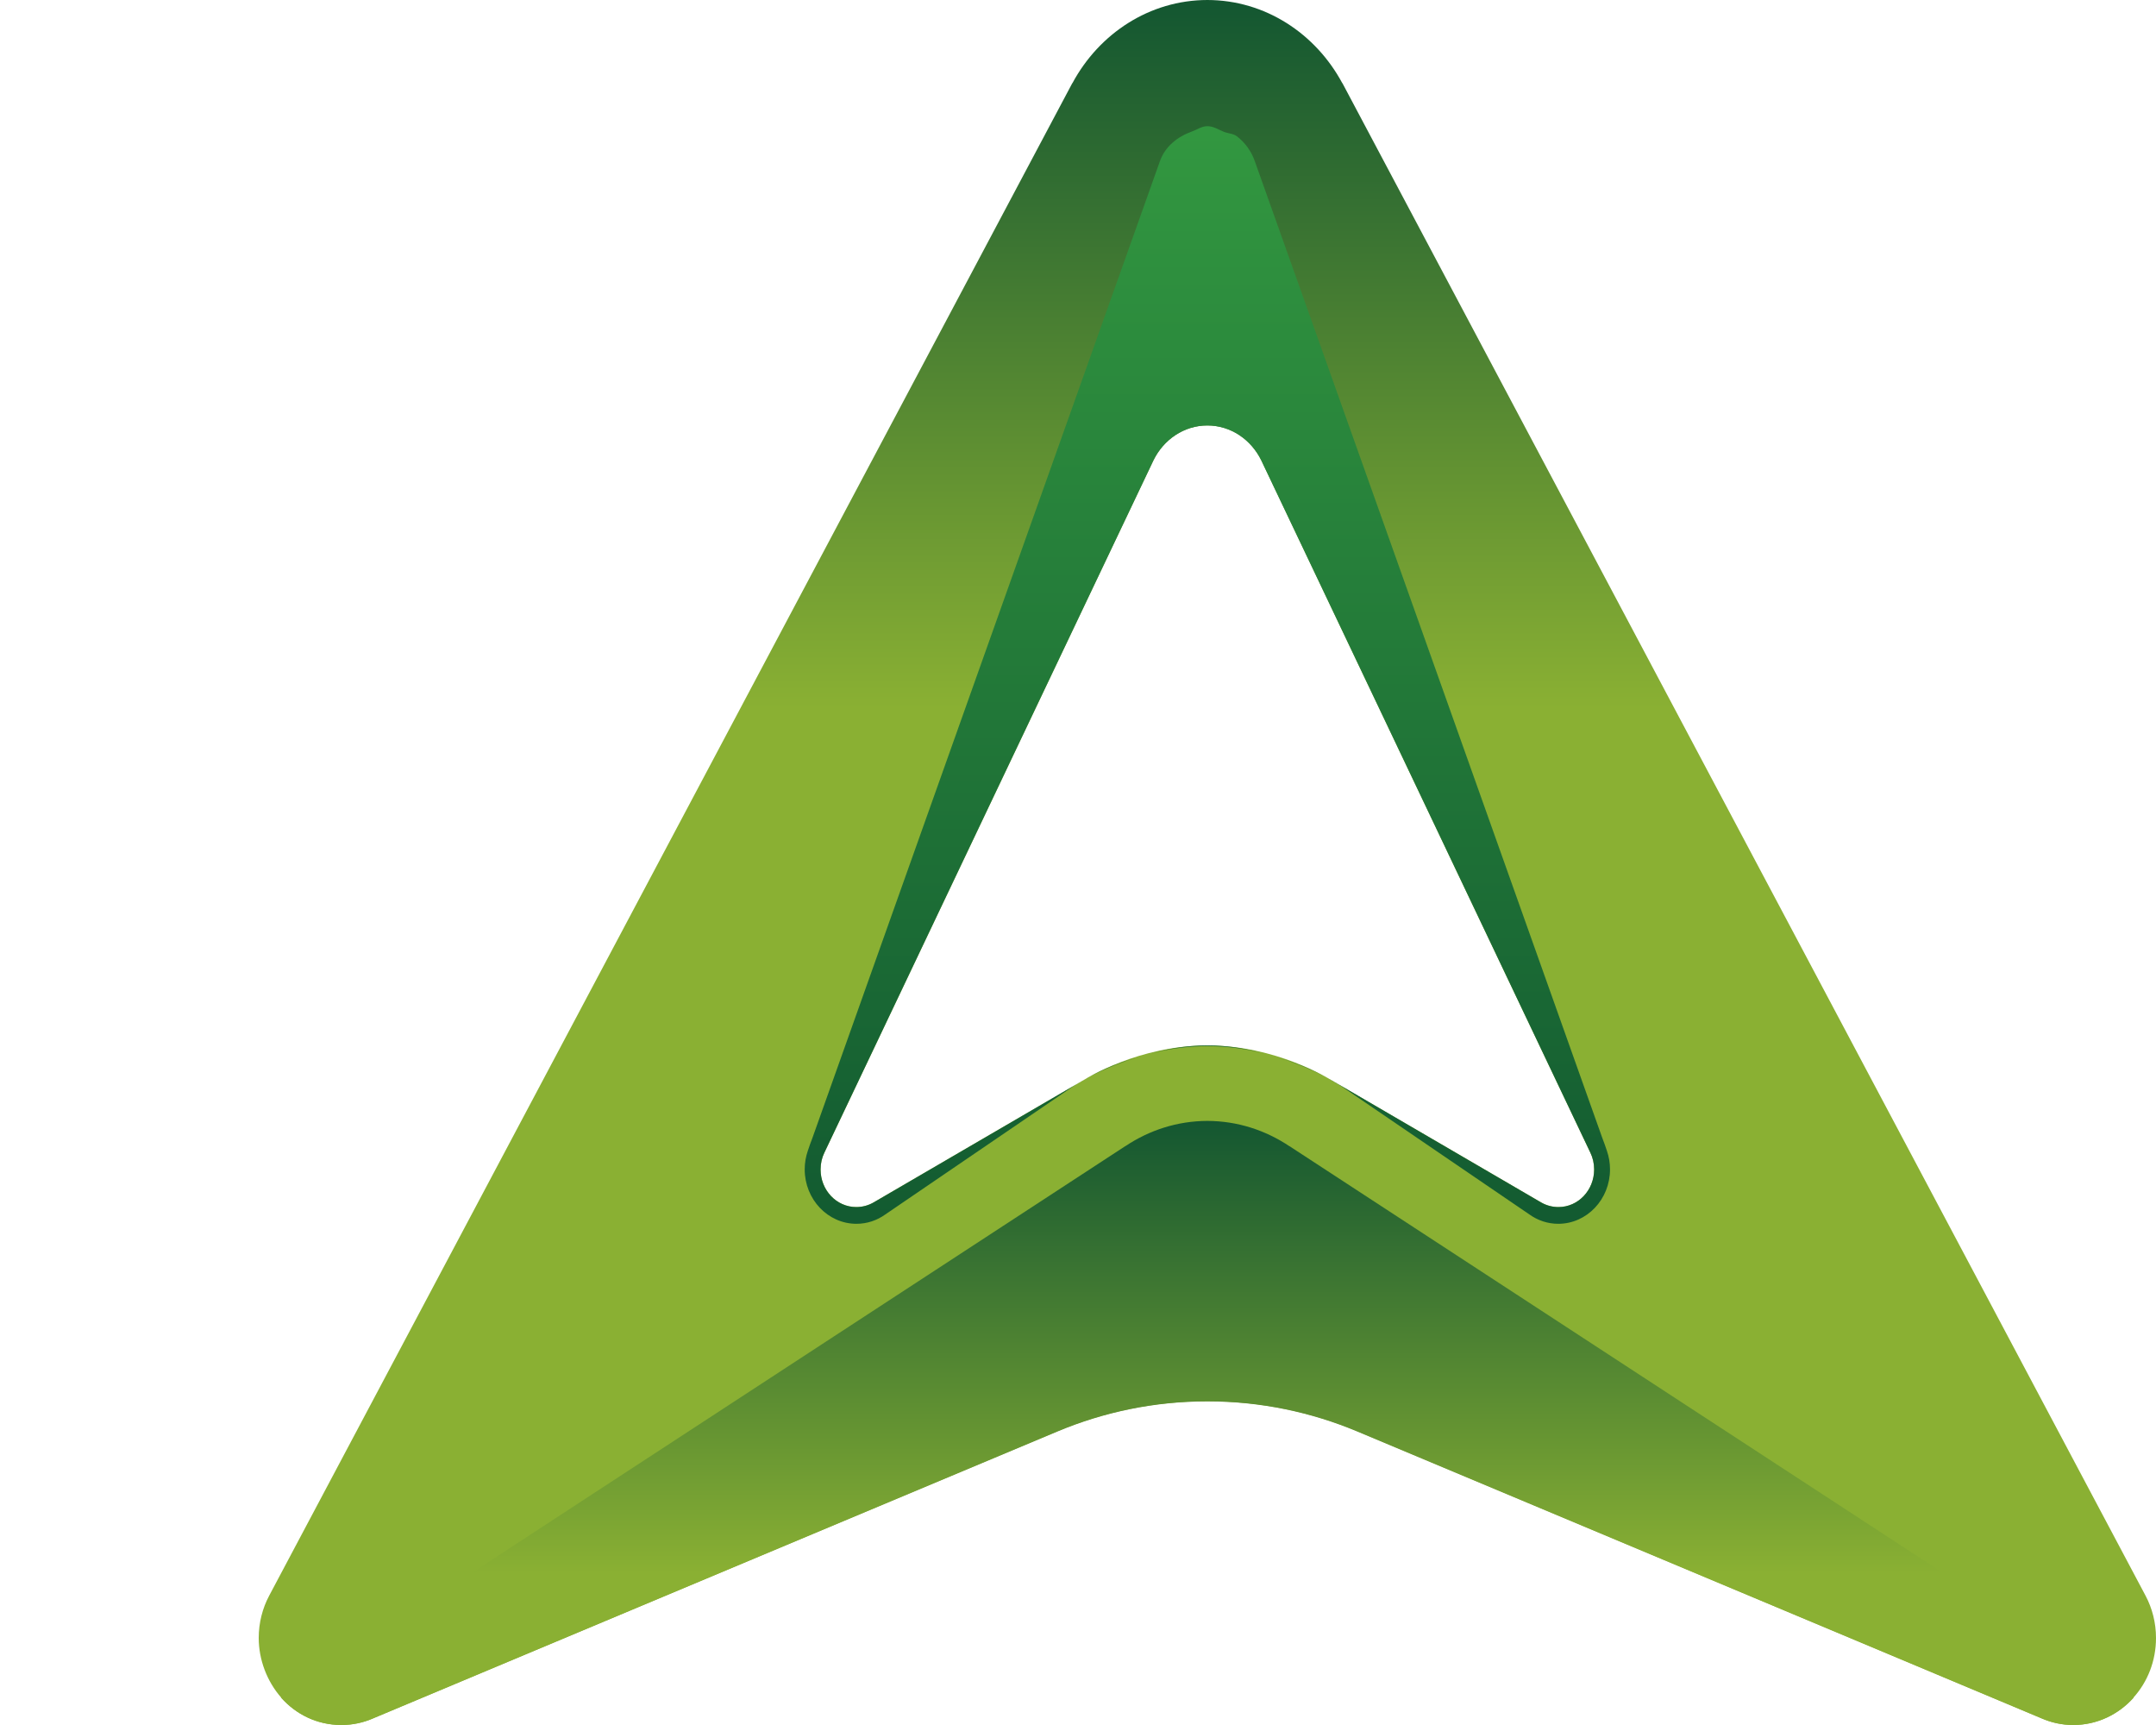
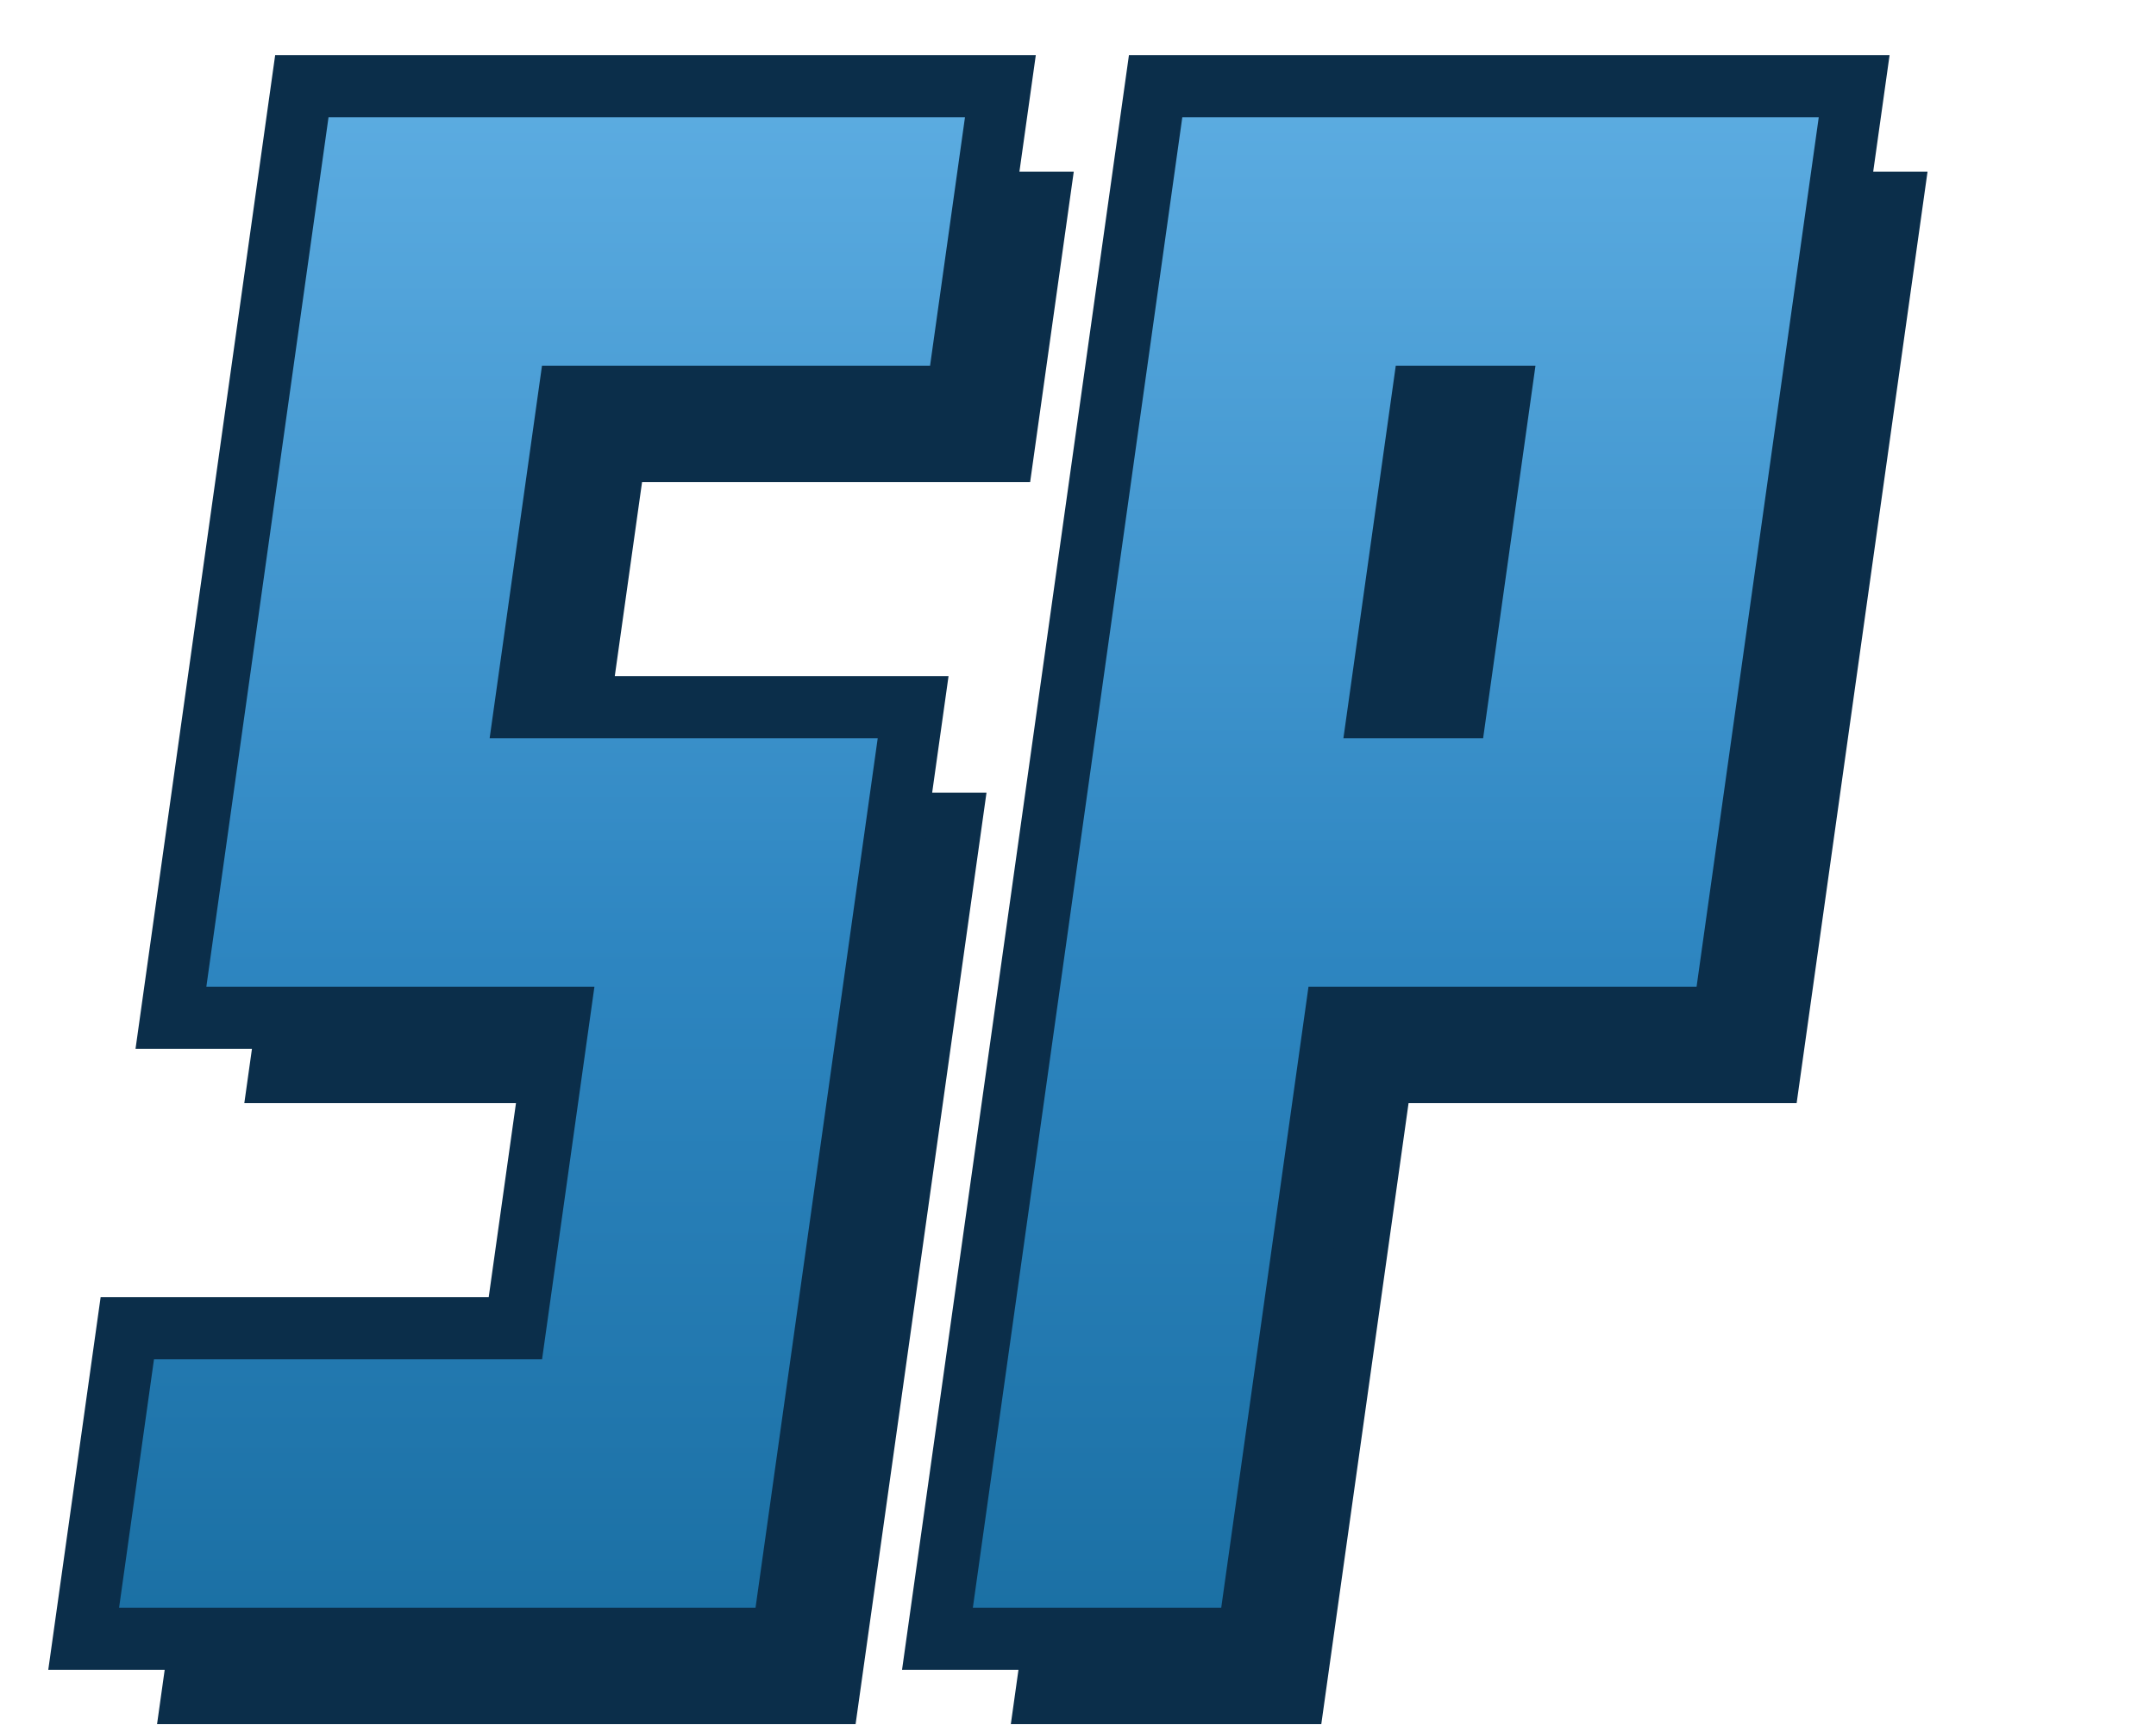
- <svg xmlns="http://www.w3.org/2000/svg" width="25px" height="20px">
+ <svg xmlns="http://www.w3.org/2000/svg" width="25" height="20" viewBox="0 0 25 20">
  <defs>
-     <linearGradient id="PSgrad_0" x1="0%" x2="0%" y1="100%" y2="0%">
-       <stop offset="59%" stop-color="rgb(138,176,51)" stop-opacity="1" />
-       <stop offset="100%" stop-color="rgb(20,87,49)" stop-opacity="1" />
-     </linearGradient>
-     <linearGradient id="PSgrad_1" x1="0%" x2="0%" y1="100%" y2="0%">
-       <stop offset="0%" stop-color="rgb(19,91,49)" stop-opacity="1" />
-       <stop offset="100%" stop-color="rgb(50,151,64)" stop-opacity="1" />
-     </linearGradient>
-     <linearGradient id="PSgrad_2" x1="0%" x2="0%" y1="100%" y2="0%">
-       <stop offset="25%" stop-color="rgb(138,176,51)" stop-opacity="1" />
-       <stop offset="100%" stop-color="rgb(20,87,49)" stop-opacity="1" />
+     <linearGradient id="spGrad" x1="0%" x2="0%" y1="0%" y2="100%">
+       <stop offset="0%" stop-color="#5DADE2" />
+       <stop offset="55%" stop-color="#2E86C1" />
+       <stop offset="100%" stop-color="#1A6FA3" />
    </linearGradient>
  </defs>
-   <path fill-rule="evenodd" fill="none" d="M-0.000,0.000 L25.000,0.000 L25.000,20.000 L-0.000,20.000 L-0.000,0.000 Z" />
-   <path fill-rule="evenodd" fill="url(#PSgrad_0)" d="M24.739,19.682 C24.564,19.878 24.316,20.000 24.040,20.000 C23.909,20.000 23.784,19.972 23.670,19.922 L23.663,19.919 L15.738,16.594 C15.203,16.370 14.616,16.246 14.005,16.246 L14.000,16.246 L14.000,16.246 L13.995,16.246 C13.384,16.246 12.797,16.370 12.262,16.594 L4.337,19.919 L4.330,19.922 C4.216,19.972 4.091,20.000 3.960,20.000 C3.375,20.000 3.000,19.489 3.000,18.991 C3.000,18.814 3.044,18.646 3.121,18.501 L12.434,0.964 C12.435,0.964 12.436,0.963 12.436,0.963 C12.745,0.389 13.329,0.001 14.000,0.000 L14.000,-0.000 C14.000,-0.000 14.000,0.000 14.000,0.000 C14.000,0.000 14.000,-0.000 14.000,-0.000 L14.000,0.000 C14.671,0.001 15.255,0.389 15.564,0.963 C15.564,0.963 15.566,0.964 15.566,0.964 L24.879,18.501 C24.956,18.646 25.000,18.814 25.000,18.991 C25.000,19.259 24.901,19.502 24.739,19.682 ZM18.442,13.366 L14.625,5.337 C14.508,5.098 14.273,4.933 14.000,4.933 C13.727,4.933 13.492,5.098 13.375,5.337 L9.558,13.366 C9.530,13.424 9.515,13.490 9.515,13.559 C9.515,13.800 9.700,13.995 9.929,13.995 C10.003,13.995 10.072,13.975 10.132,13.940 C10.132,13.940 12.437,12.597 12.590,12.508 C12.595,12.505 13.205,12.121 14.000,12.121 C14.801,12.121 15.410,12.508 15.425,12.516 C15.674,12.662 17.868,13.940 17.868,13.940 C17.928,13.975 17.997,13.995 18.071,13.995 C18.300,13.995 18.485,13.800 18.485,13.559 C18.485,13.490 18.470,13.424 18.442,13.366 Z" />
-   <path fill-rule="evenodd" fill="url(#PSgrad_1)" d="M18.069,14.189 C17.945,14.189 17.830,14.149 17.735,14.081 L15.626,12.643 C15.556,12.594 15.483,12.550 15.409,12.508 C15.411,12.509 15.425,12.516 15.425,12.516 C15.674,12.662 17.868,13.940 17.868,13.940 C17.928,13.975 17.997,13.995 18.071,13.995 C18.300,13.995 18.485,13.800 18.485,13.559 C18.485,13.490 18.470,13.424 18.442,13.366 L14.625,5.337 C14.508,5.098 14.273,4.933 14.000,4.933 C13.727,4.933 13.492,5.098 13.375,5.337 L9.558,13.366 C9.530,13.424 9.515,13.490 9.515,13.559 C9.515,13.800 9.700,13.995 9.929,13.995 C10.003,13.995 10.072,13.975 10.132,13.940 C10.132,13.940 12.437,12.597 12.590,12.508 C12.590,12.508 12.595,12.505 12.595,12.505 C12.519,12.548 12.445,12.593 12.374,12.643 L10.265,14.081 C10.170,14.149 10.055,14.189 9.931,14.189 C9.600,14.189 9.331,13.906 9.331,13.558 C9.331,13.482 9.344,13.410 9.367,13.343 C9.383,13.294 9.401,13.244 9.421,13.192 L13.447,1.877 C13.507,1.698 13.655,1.584 13.825,1.523 C13.884,1.502 13.935,1.463 14.000,1.463 C14.000,1.463 14.000,1.463 14.000,1.463 C14.000,1.463 14.000,1.463 14.000,1.463 C14.072,1.463 14.129,1.504 14.193,1.529 C14.242,1.548 14.300,1.548 14.342,1.580 C14.438,1.653 14.512,1.756 14.553,1.877 L18.579,13.192 C18.599,13.244 18.617,13.294 18.633,13.343 C18.656,13.410 18.669,13.482 18.669,13.558 C18.669,13.906 18.400,14.189 18.069,14.189 ZM12.599,12.502 C12.599,12.503 12.595,12.505 12.595,12.505 C12.596,12.504 12.597,12.504 12.598,12.503 C12.598,12.503 12.599,12.503 12.599,12.502 ZM14.687,12.220 C14.468,12.164 14.240,12.129 14.004,12.129 L14.000,12.129 L13.996,12.129 C13.760,12.129 13.533,12.164 13.314,12.220 C13.518,12.166 13.743,12.121 14.000,12.121 C14.258,12.121 14.483,12.166 14.687,12.220 ZM15.409,12.508 C15.408,12.507 15.401,12.503 15.399,12.502 C15.400,12.502 15.401,12.502 15.402,12.503 C15.405,12.504 15.407,12.506 15.409,12.508 ZM14.807,12.256 C15.135,12.358 15.354,12.475 15.399,12.502 C15.214,12.396 15.013,12.318 14.807,12.256 ZM14.687,12.220 C14.728,12.230 14.767,12.244 14.807,12.256 C14.767,12.243 14.730,12.231 14.687,12.220 ZM13.194,12.256 C13.234,12.243 13.273,12.230 13.314,12.220 C13.271,12.231 13.233,12.243 13.194,12.256 ZM12.599,12.502 C12.617,12.491 12.849,12.363 13.194,12.256 C12.986,12.318 12.785,12.396 12.599,12.502 Z" />
-   <path fill-rule="evenodd" fill="url(#PSgrad_2)" d="M24.041,20.000 C23.910,20.000 23.785,19.972 23.672,19.922 L23.665,19.919 L15.738,16.597 C15.203,16.373 14.616,16.248 14.005,16.248 L14.000,16.248 L14.000,16.248 L13.995,16.248 C13.384,16.248 12.797,16.373 12.262,16.597 L4.335,19.919 L4.328,19.922 C4.215,19.972 4.090,20.000 3.959,20.000 C3.683,20.000 3.434,19.879 3.259,19.683 L4.856,18.638 L13.046,13.290 L13.049,13.289 C13.324,13.105 13.650,12.997 14.000,12.996 C14.000,12.996 14.000,12.996 14.000,12.996 C14.000,12.996 14.000,12.996 14.000,12.996 C14.350,12.997 14.676,13.105 14.951,13.289 L14.954,13.290 L23.144,18.638 L24.741,19.683 C24.566,19.879 24.317,20.000 24.041,20.000 Z" />
+   <g transform="translate(3.5 1) skewX(-8) scale(0.9)">
+     <g transform="translate(1.1 1.1)" fill="#0B2E4A">
+       <path d="M0,0 H9 V4 H4 V8 H9 V20 H0 V16 H5 V12 H0 Z" />
+       <path fill-rule="evenodd" d="M11,0 H20 V12 H15 V20 H11 Z M15,4 H16 V8 H15 Z" />
+     </g>
+     <g fill="url(#spGrad)" stroke="#0B2E4A" stroke-width="0.8">
+       <path d="M0,0 H9 V4 H4 V8 H9 V20 H0 V16 H5 V12 H0 Z" />
+       <path fill-rule="evenodd" d="M11,0 H20 V12 H15 V20 H11 Z M15,4 H16 V8 H15 Z" />
+     </g>
+   </g>
</svg>
